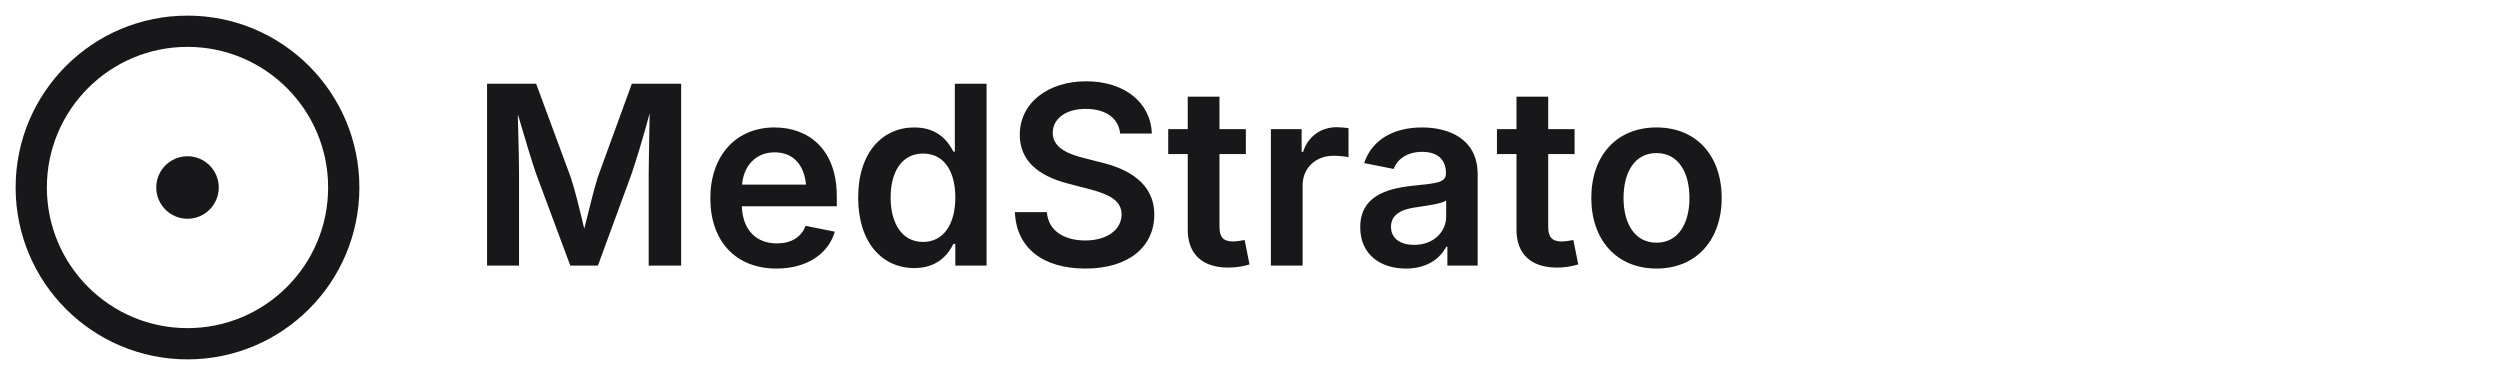
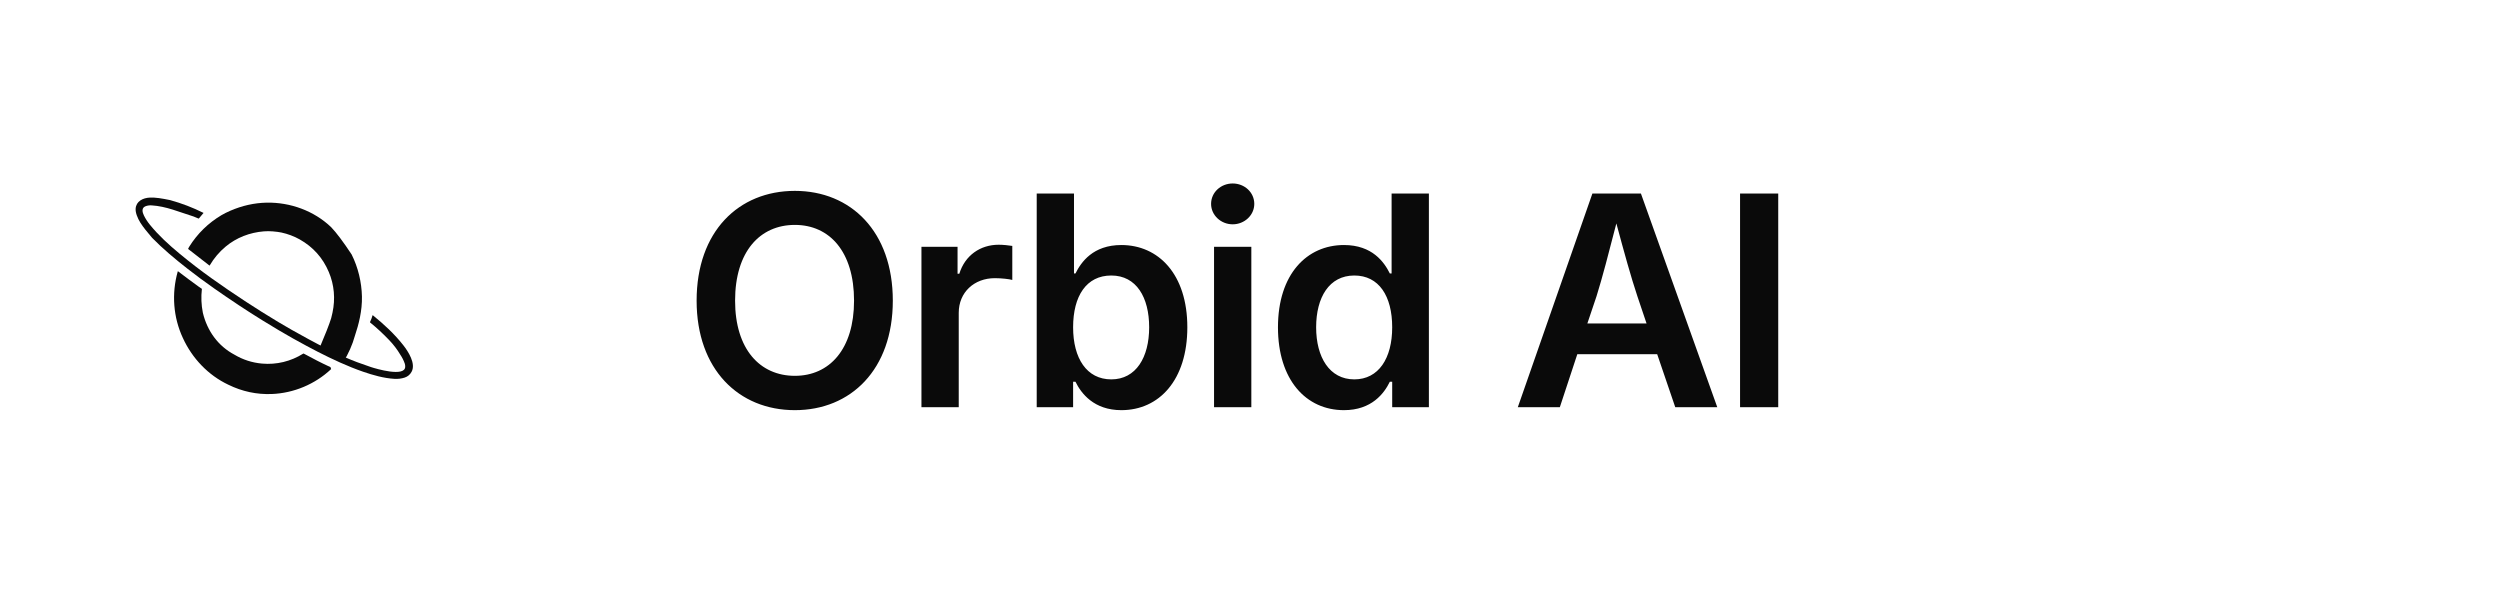
- <svg xmlns="http://www.w3.org/2000/svg" width="160" height="24" viewBox="0 0 160 24" fill="none">
-   <circle cx="12" cy="12" r="10" stroke="#18181B" stroke-width="2" fill="none" />
-   <circle cx="12" cy="12" r="2" fill="#18181B" />
-   <text x="30" y="17" font-family="Inter, -apple-system, BlinkMacSystemFont, 'Segoe UI', Roboto, sans-serif" font-size="16" font-weight="600" fill="#18181B">MedStrato</text>
+ <svg xmlns="http://www.w3.org/2000/svg" width="132" height="32" viewBox="0 0 132 32" role="img" aria-label="Orbid AI">
+   <g transform="translate(0 2.0) scale(0.01933702)" fill="#0A0A0A">
+     <path d="M1017.25 757.58a.46.46 0 01.73-.24c30.53 24.75 59.13 51.19 83.06 81.63 13.67 17.38 35.07 50.38 22.76 72.84q-6.38 11.64-18.74 15.72-13.19 4.35-28.07 3.48c-28.94-1.69-58.12-9.99-85.36-19.38-42.01-14.48-84.79-34.48-124.16-54.62q-28.35-14.51-67.61-36.39-34.16-19.03-83.23-49.31Q653.89 732.57 584.23 683.76 545.9 656.9 511.66 630.08c-34-26.63-67-54.1-96.25-84.04Q404.85 533.88 396.99 523.78c-10.16-13.06-18.49-24.78-23.68-39.69Q369.86 474.15 370.36 466.27c1.29-20.08 20.02-29.38 38.6-30.16q11.52-.49 25.05 1.37 13.76 1.96 30.59 5.49 47.29 13.1 90.82 34.79a.35.35 0 01.11.54l-12.5 14.87a.69.69 0 01-.82.19q-11.5-5.13-13.84-5.72-27.05-9.25-56.6-18.7c-18.69-5.84-38.45-10.46-57.76-11.59q-8.8-.52-16.33 2.25c-12.22 4.49-8.95 16.79-4.62 25.56q6.38 12.94 16.1 24.91c23.88 29.41 52.14 55.12 81.25 79.23q42.81 35.47 88.21 67.8 88.92 63.31 181.54 118.92c9.87 5.93 24.62 14.29 36.66 21.36q9.31 5.47 45.8 25.35c35.92 19.58 67.29 35.13 101.28 50.09q29.18 12.85 68.58 25.89c14.72 4.87 92.88 27.95 93.95-.49q.18-4.98-1.28-9.15-4.6-12.97-11.99-23.78Q1080.59 843.98 1062.96 825.53 1037.49 798.85 1010.75 777.24a1.26 1.26 0 01-.34-1.53q4.3-8.86 6.84-18.13z" />
+     <path d="M513.75 575.5q.88-2.03 3.13-5.62 33.58-53.47 87.96-85.86 11.31-6.5 23.63-11.84 48.83-21.18 99.56-22.29c64.87-1.19 129.54 22.48 176.0 66.85q21.52 22.33 56.1 74.65c17.78 35.48 27.24 75.67 28.15 114.62.88 38.77-8.56 75.82-19.37 107.92q-9.8 35.53-31.39 71.13a.95.94 26.4 01-1.14.38q-3.33-1.29-7.19-3.04-28.86-12.87-59.16-27.94a.7.69 29.7 01-.28-1 Q896.49 790.65 904.27 765.51q1.1-3.56 3.59-15.18c8.11-37.8 4.79-75.85-9.98-110.87Q873.34 581.25 818.18 550.2c-15.39-8.66-32.72-15.02-49.68-18.69q-8.75-1.89-23.94-3.18-12.0-1.01-24.12-.04c-38.26 3.08-74.85 17.01-104.34 41.66Q589.94 591.82 572.68 621.23a.72.71 34.1 01-1.05.2L514.04 576.63a.96.95-59.6 01-.29-1.13z" />
+     <path d="M904.04 904.08a.29.28 43.1 01.02.43c-43.66 41.05-101.87 65.59-161.87 67.92q-62.09 2.42-118.91-25.48c-54.7-25.89-98.48-71.83-123.96-127.52-26.31-56.48-31.18-121.03-13.89-181.92a.41.4-62.8 01.64-.21q28.02 21.55 56.83 42.29 3.26 2.35 7.96 5.36a.84.83-70.5 01.38.8q-3.73 32.48 2.62 64.63c12.02 50.29 42.02 91.22 86.31 114.66q34.6 20.63 75.2 24.31c39.8 3.6 78.9-6.09 112.45-27.13a1.76 1.75 42.9 011.76-.06c24.62 13.37 47.46 25.23 72.0 36.56q.57.26 1.0.62z" />
+   </g>
+   <text x="36" y="21.5" font-family="Inter, -apple-system, BlinkMacSystemFont, 'Segoe UI', system-ui, sans-serif" font-size="15.5" font-weight="600" letter-spacing="-0.02em" fill="#0A0A0A">Orbid AI</text>
</svg>
